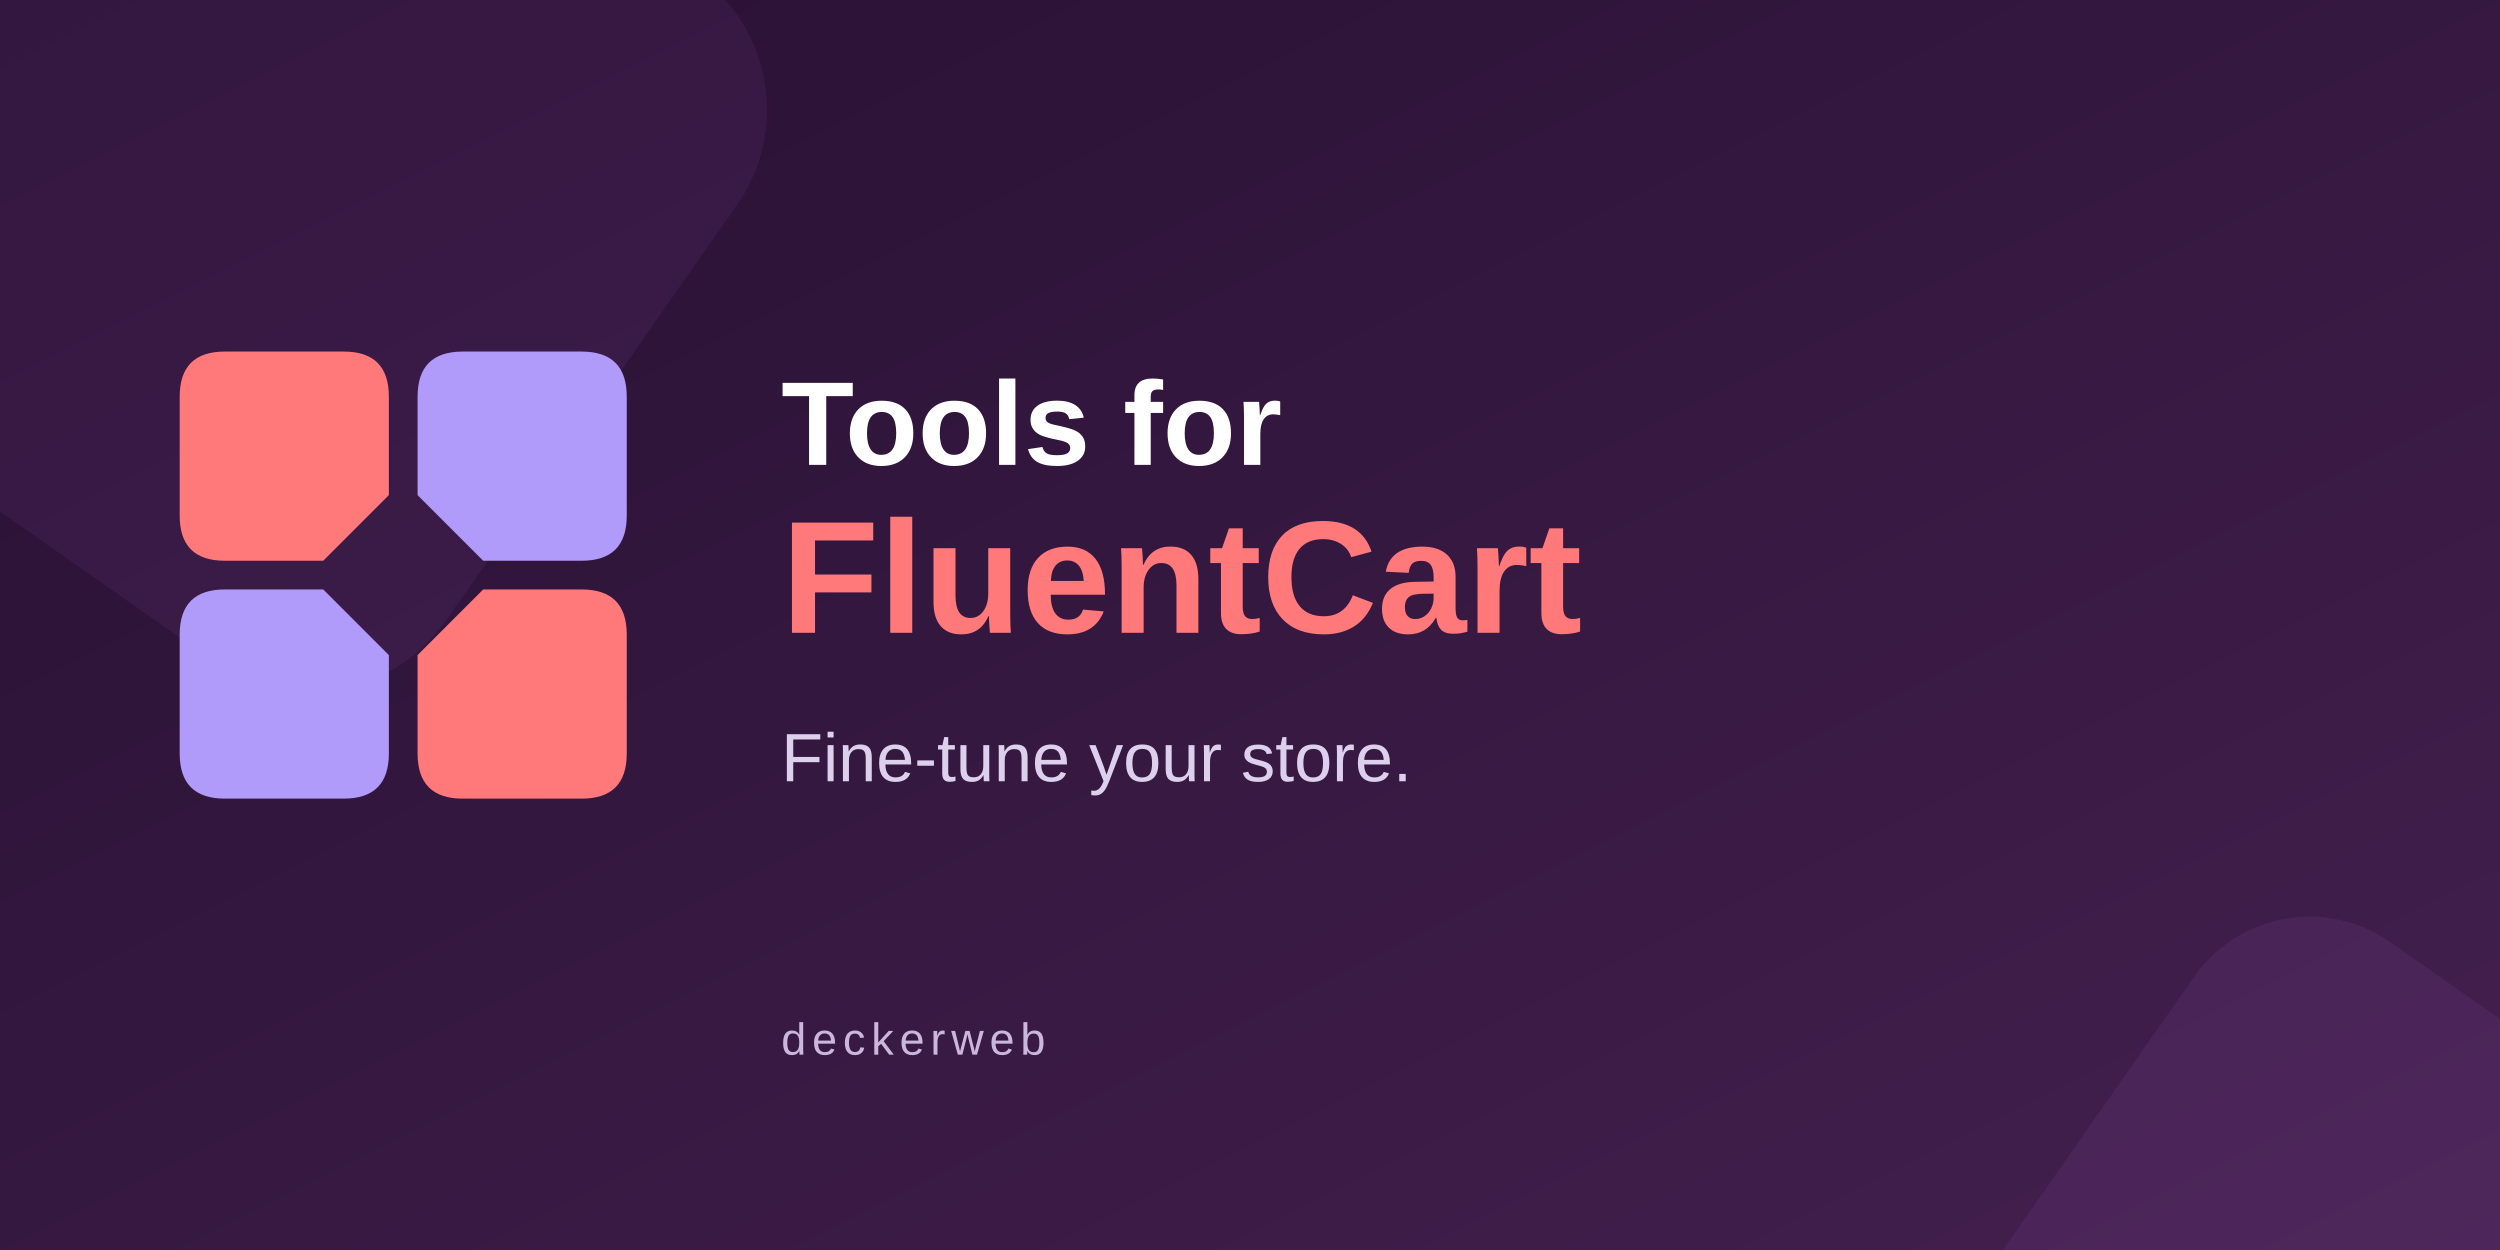
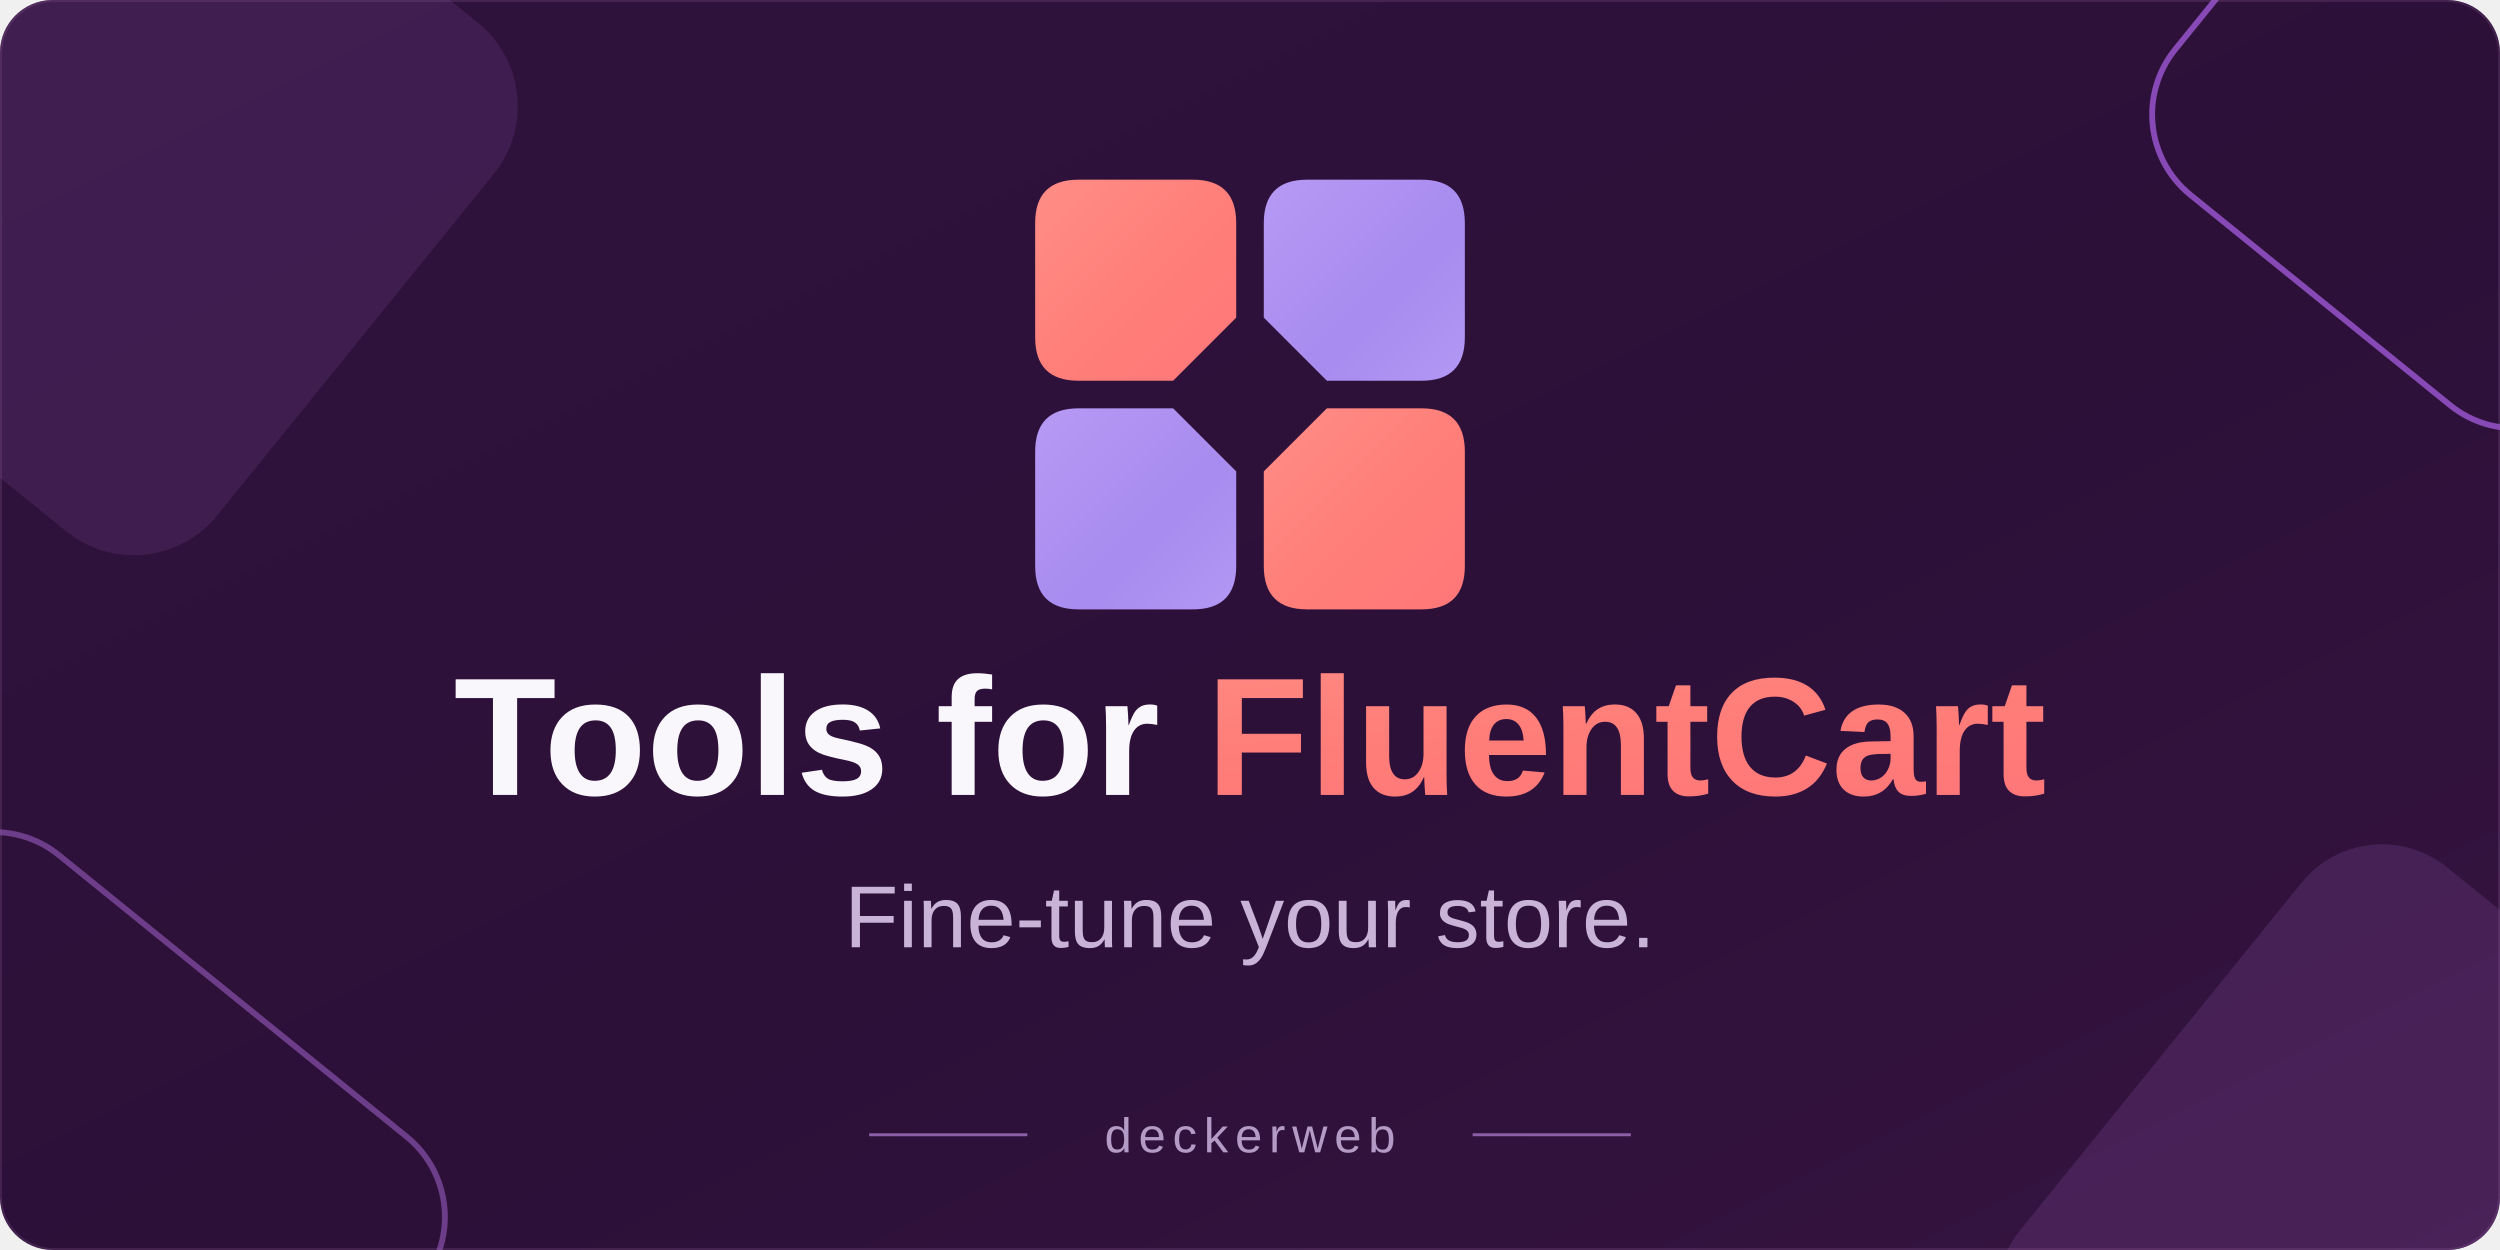
<svg xmlns="http://www.w3.org/2000/svg" width="1280" height="640" viewBox="0 0 1280 640">
  <defs>
-     <linearGradient id="bg" x2="1" y2="1">
-       <stop stop-color="#271032" />
-       <stop offset="1" stop-color="#44204f" />
+     <linearGradient id="background" x1="0" y1="0" x2="1" y2="1">
+       <stop stop-color="#30133d" />
+       <stop offset=".56" stop-color="#2c1038" />
+       <stop offset="1" stop-color="#361441" />
    </linearGradient>
+     <linearGradient id="coral" x1="0" y1="0" x2="1" y2="1">
+       <stop stop-color="#ff8d87" />
+       <stop offset=".55" stop-color="#ff7e79" />
+       <stop offset="1" stop-color="#ff7779" />
+     </linearGradient>
+     <linearGradient id="lavender" x1="0" y1="0" x2="1" y2="1">
+       <stop stop-color="#b799f5" />
+       <stop offset=".6" stop-color="#a78bee" />
+       <stop offset="1" stop-color="#b498f5" />
+     </linearGradient>
+     <clipPath id="panel">
+       <rect width="1280" height="640" rx="27" />
+     </clipPath>
  </defs>
-   <rect width="1280" height="640" fill="url(#bg)" />
-   <rect x="-100" y="-140" width="430" height="430" rx="85" transform="rotate(35 100 100)" fill="#643477" opacity=".2" />
-   <rect x="1080" y="490" width="310" height="310" rx="72" transform="rotate(35 1200 600)" fill="#74418a" opacity=".2" />
-   <g transform="translate(92 180) scale(1.05)">
-     <g>
-       <path d="M0 22Q0 0 22 0H80Q102 0 102 22V70L70 102H22Q0 102 0 80Z" fill="#ff797b" />
-       <path d="M116 22Q116 0 138 0H196Q218 0 218 22V80Q218 102 196 102H148L116 70Z" fill="#b09afa" />
-       <path d="M0 138Q0 116 22 116H70L102 148V196Q102 218 80 218H22Q0 218 0 196Z" fill="#b09afa" />
-       <path d="M116 148L148 116H196Q218 116 218 138V196Q218 218 196 218H138Q116 218 116 196Z" fill="#ff797b" />
-     </g>
+   <g clip-path="url(#panel)">
+     <rect width="1280" height="640" fill="url(#background)" />
+     <rect x="-119" y="-98" width="335" height="335" rx="55" transform="rotate(39 48 75)" fill="#623274" opacity=".34" />
+     <rect x="1134" y="-120" width="277" height="277" rx="53" transform="rotate(39 1235 36)" fill="none" stroke="#9251c6" stroke-width="3" opacity=".88" />
+     <rect x="-144" y="470" width="335" height="335" rx="53" transform="rotate(39 15 625)" fill="none" stroke="#794699" stroke-width="3" opacity=".83" />
+     <rect x="1081" y="470" width="335" height="335" rx="53" transform="rotate(39 1230 625)" fill="#603473" opacity=".45" />
  </g>
-   <g font-family="Arial,sans-serif">
-     <text x="400" y="238" font-size="61" font-weight="700" fill="#fff">Tools for</text>
-     <text x="400" y="324" font-size="82" font-weight="700" fill="#ff797b">FluentCart</text>
-     <text x="400" y="400" font-size="35" fill="#ddd0ec">Fine-tune your store.</text>
-     <text x="400" y="540" font-size="23" letter-spacing="3" fill="#cbb6dc">deckerweb</text>
+   <rect x=".5" y=".5" width="1279" height="639" rx="27" fill="none" stroke="#906099" stroke-opacity=".23" />
+   <g transform="translate(530.0 92) scale(1.009174)">
+     <path d="M0 22Q0 0 22 0H80Q102 0 102 22V70L70 102H22Q0 102 0 80Z" fill="url(#coral)" />
+     <path d="M116 22Q116 0 138 0H196Q218 0 218 22V80Q218 102 196 102H148L116 70Z" fill="url(#lavender)" />
+     <path d="M0 138Q0 116 22 116H70L102 148V196Q102 218 80 218H22Q0 218 0 196Z" fill="url(#lavender)" />
+     <path d="M116 148L148 116H196Q218 116 218 138V196Q218 218 196 218H138Q116 218 116 196Z" fill="url(#coral)" />
+   </g>
+   <g text-anchor="middle" font-family="Avenir Next,Avenir,Arial,sans-serif">
+     <text x="640.0" y="407" font-size="86" font-weight="700" fill="#faf7fc">Tools for <tspan fill="url(#coral)">FluentCart</tspan>
+     </text>
+     <text x="640.0" y="485" font-size="45" font-weight="400" fill="#c9b4d7">Fine-tune your store.</text>
+     <path d="M445.0 581h81 M754.0 581h81" stroke="#8b60a6" stroke-width="1.5" />
+     <text x="640.0" y="590" font-size="25" letter-spacing="3.5" fill="#b49bc5">deckerweb</text>
  </g>
</svg>
